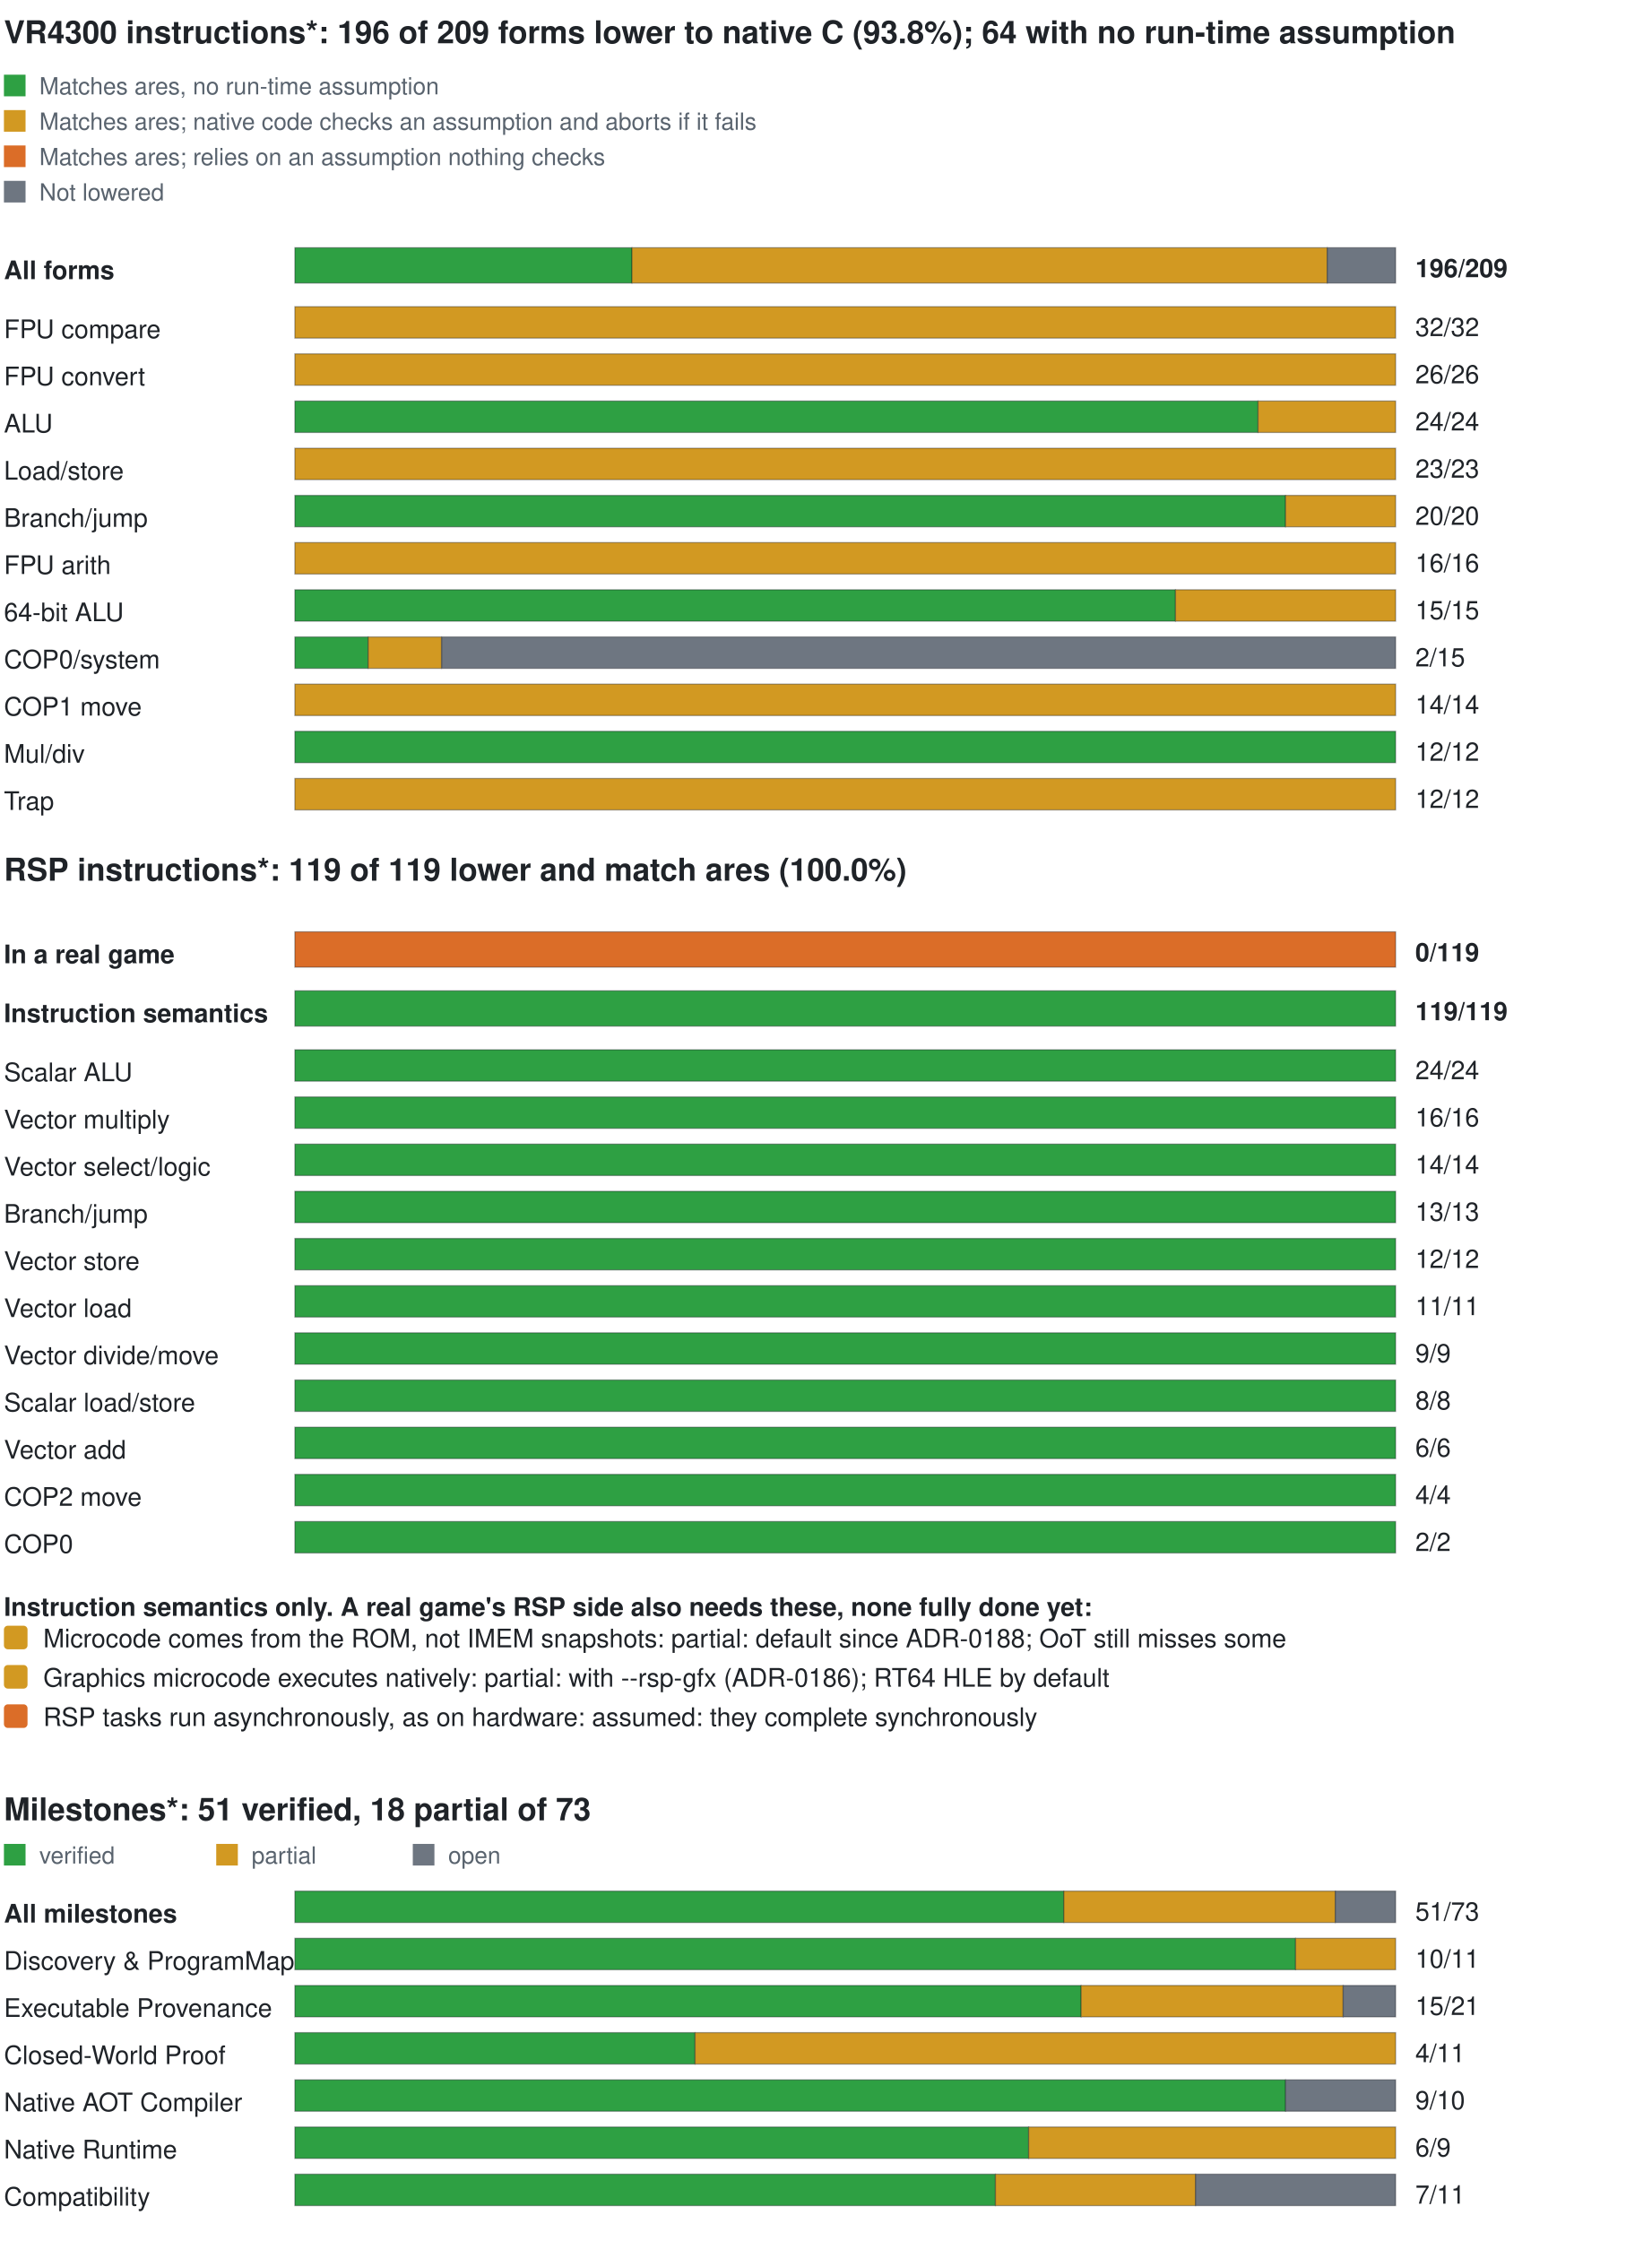
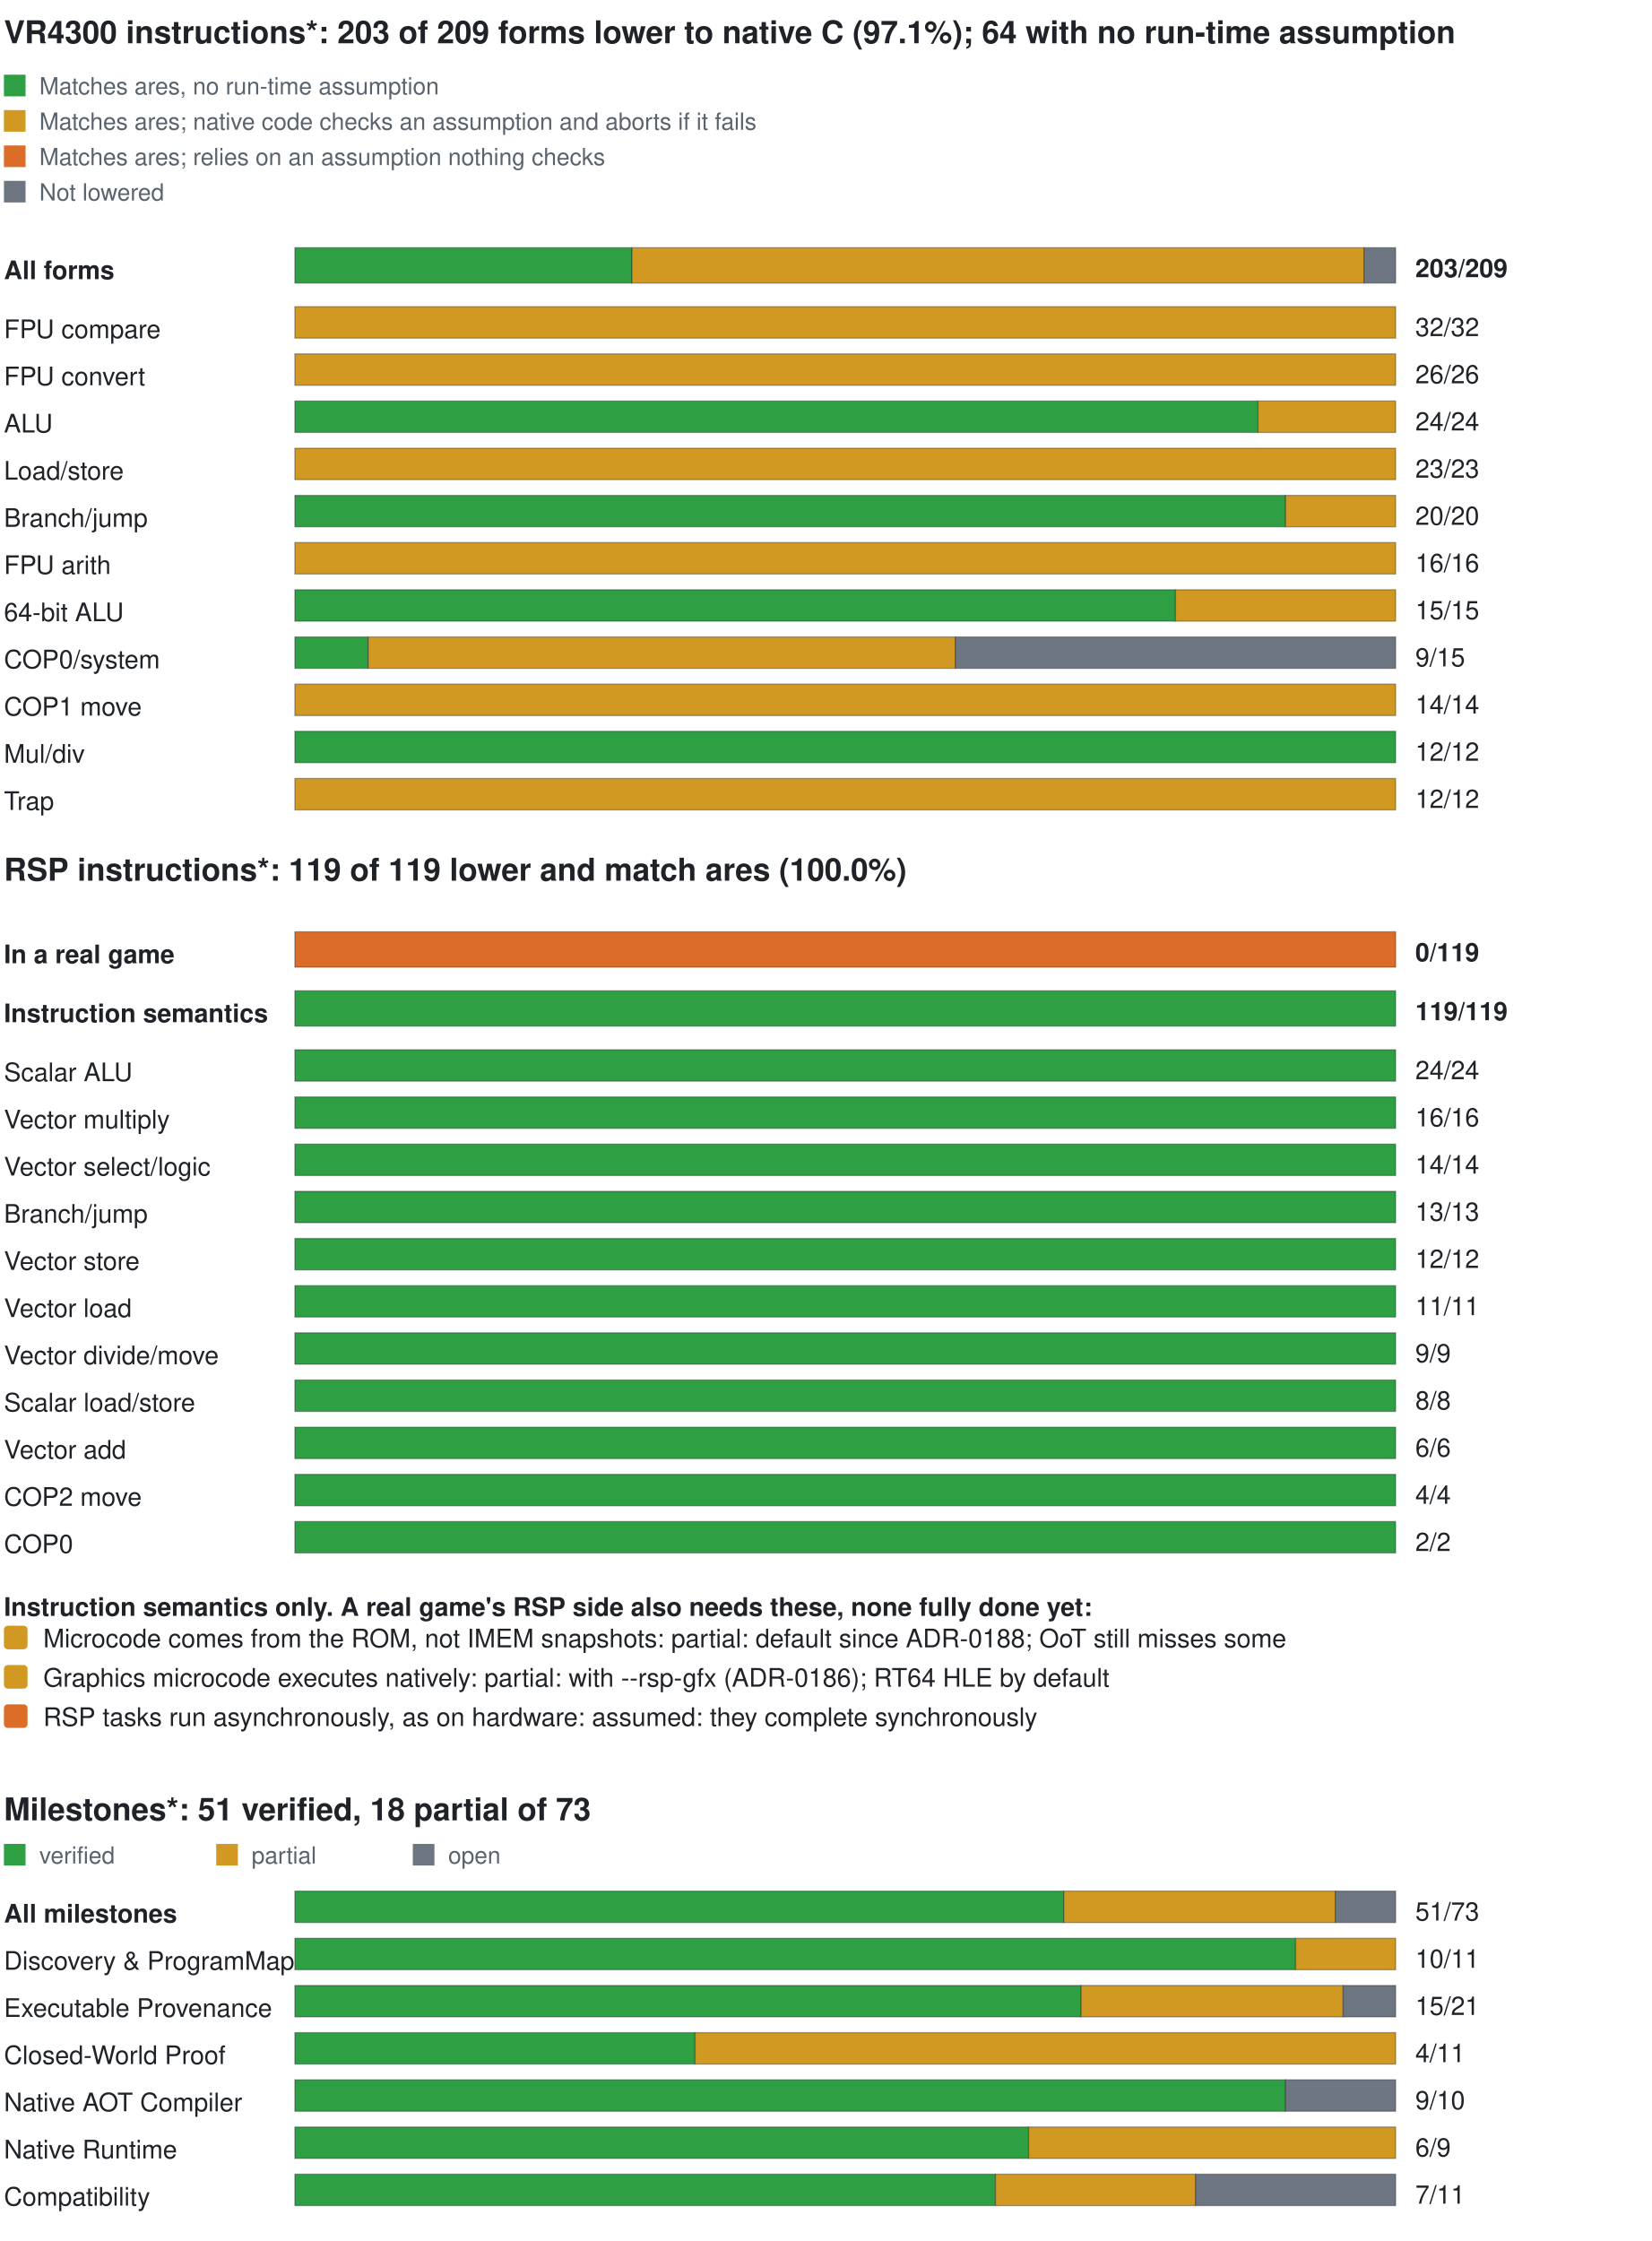
<svg xmlns="http://www.w3.org/2000/svg" viewBox="0 0 840 1140" width="840" height="1140" role="img" aria-label="Plaid coverage and assumptions">
  <style>text{font-family:-apple-system,"Segoe UI",Helvetica,Arial,sans-serif;fill:#1f2328}.h{font-size:16px;font-weight:600}.b{font-size:13px;font-weight:600}.t{font-size:13px}.s{font-size:12px;fill:#59636e}@media (prefers-color-scheme:dark){text{fill:#e6edf3}.s{fill:#9198a1}}</style>
-   <text x="2" y="22" class="h">VR4300 instructions*: 196 of 209 forms lower to native C (93.8%); 64 with no run-time assumption</text>
+   <text x="2" y="22" class="h">VR4300 instructions*: 203 of 209 forms lower to native C (97.1%); 64 with no run-time assumption</text>
  <rect x="2" y="38" width="11" height="11" fill="#2ea043" />
  <text x="20" y="48" class="s">Matches ares, no run-time assumption</text>
  <rect x="2" y="56" width="11" height="11" fill="#d29922" />
  <text x="20" y="66" class="s">Matches ares; native code checks an assumption and aborts if it fails</text>
  <rect x="2" y="74" width="11" height="11" fill="#db6d28" />
  <text x="20" y="84" class="s">Matches ares; relies on an assumption nothing checks</text>
  <rect x="2" y="92" width="11" height="11" fill="#6e7681" />
  <text x="20" y="102" class="s">Not lowered</text>
  <text x="2" y="142" class="b">All forms</text>
  <rect x="150.0" y="126" width="171.5" height="18" fill="#2ea043" stroke="#0d1117" stroke-opacity=".35" stroke-width=".6" />
-   <rect x="321.5" y="126" width="353.7" height="18" fill="#d29922" stroke="#0d1117" stroke-opacity=".35" stroke-width=".6" />
-   <rect x="675.2" y="126" width="34.8" height="18" fill="#6e7681" stroke="#0d1117" stroke-opacity=".35" stroke-width=".6" />
-   <text x="720" y="141" class="b">196/209</text>
+   <rect x="321.5" y="126" width="372.4" height="18" fill="#d29922" stroke="#0d1117" stroke-opacity=".35" stroke-width=".6" />
+   <rect x="693.9" y="126" width="16.1" height="18" fill="#6e7681" stroke="#0d1117" stroke-opacity=".35" stroke-width=".6" />
+   <text x="720" y="141" class="b">203/209</text>
  <text x="2" y="172" class="t">FPU compare</text>
  <rect x="150.0" y="156" width="560.0" height="16" fill="#d29922" stroke="#0d1117" stroke-opacity=".35" stroke-width=".6" />
  <text x="720" y="171" class="t">32/32</text>
  <text x="2" y="196" class="t">FPU convert</text>
  <rect x="150.0" y="180" width="560.0" height="16" fill="#d29922" stroke="#0d1117" stroke-opacity=".35" stroke-width=".6" />
  <text x="720" y="195" class="t">26/26</text>
  <text x="2" y="220" class="t">ALU</text>
  <rect x="150.0" y="204" width="490.0" height="16" fill="#2ea043" stroke="#0d1117" stroke-opacity=".35" stroke-width=".6" />
  <rect x="640.0" y="204" width="70.0" height="16" fill="#d29922" stroke="#0d1117" stroke-opacity=".35" stroke-width=".6" />
  <text x="720" y="219" class="t">24/24</text>
  <text x="2" y="244" class="t">Load/store</text>
  <rect x="150.0" y="228" width="560.0" height="16" fill="#d29922" stroke="#0d1117" stroke-opacity=".35" stroke-width=".6" />
  <text x="720" y="243" class="t">23/23</text>
  <text x="2" y="268" class="t">Branch/jump</text>
  <rect x="150.0" y="252" width="504.0" height="16" fill="#2ea043" stroke="#0d1117" stroke-opacity=".35" stroke-width=".6" />
  <rect x="654.0" y="252" width="56.0" height="16" fill="#d29922" stroke="#0d1117" stroke-opacity=".35" stroke-width=".6" />
  <text x="720" y="267" class="t">20/20</text>
  <text x="2" y="292" class="t">FPU arith</text>
  <rect x="150.0" y="276" width="560.0" height="16" fill="#d29922" stroke="#0d1117" stroke-opacity=".35" stroke-width=".6" />
  <text x="720" y="291" class="t">16/16</text>
  <text x="2" y="316" class="t">64-bit ALU</text>
  <rect x="150.0" y="300" width="448.0" height="16" fill="#2ea043" stroke="#0d1117" stroke-opacity=".35" stroke-width=".6" />
  <rect x="598.0" y="300" width="112.0" height="16" fill="#d29922" stroke="#0d1117" stroke-opacity=".35" stroke-width=".6" />
  <text x="720" y="315" class="t">15/15</text>
  <text x="2" y="340" class="t">COP0/system</text>
  <rect x="150.0" y="324" width="37.3" height="16" fill="#2ea043" stroke="#0d1117" stroke-opacity=".35" stroke-width=".6" />
-   <rect x="187.3" y="324" width="37.3" height="16" fill="#d29922" stroke="#0d1117" stroke-opacity=".35" stroke-width=".6" />
-   <rect x="224.7" y="324" width="485.3" height="16" fill="#6e7681" stroke="#0d1117" stroke-opacity=".35" stroke-width=".6" />
-   <text x="720" y="339" class="t">2/15</text>
+   <rect x="187.3" y="324" width="298.7" height="16" fill="#d29922" stroke="#0d1117" stroke-opacity=".35" stroke-width=".6" />
+   <rect x="486.0" y="324" width="224.0" height="16" fill="#6e7681" stroke="#0d1117" stroke-opacity=".35" stroke-width=".6" />
+   <text x="720" y="339" class="t">9/15</text>
  <text x="2" y="364" class="t">COP1 move</text>
  <rect x="150.0" y="348" width="560.0" height="16" fill="#d29922" stroke="#0d1117" stroke-opacity=".35" stroke-width=".6" />
  <text x="720" y="363" class="t">14/14</text>
  <text x="2" y="388" class="t">Mul/div</text>
  <rect x="150.0" y="372" width="560.0" height="16" fill="#2ea043" stroke="#0d1117" stroke-opacity=".35" stroke-width=".6" />
  <text x="720" y="387" class="t">12/12</text>
  <text x="2" y="412" class="t">Trap</text>
  <rect x="150.0" y="396" width="560.0" height="16" fill="#d29922" stroke="#0d1117" stroke-opacity=".35" stroke-width=".6" />
  <text x="720" y="411" class="t">12/12</text>
  <text x="2" y="448" class="h">RSP instructions*: 119 of 119 lower and match ares (100.0%)</text>
  <text x="2" y="490" class="b">In a real game</text>
  <rect x="150.0" y="474" width="560.0" height="18" fill="#db6d28" stroke="#0d1117" stroke-opacity=".35" stroke-width=".6" />
  <text x="720" y="489" class="b">0/119</text>
  <text x="2" y="520" class="b">Instruction semantics</text>
  <rect x="150.0" y="504" width="560.0" height="18" fill="#2ea043" stroke="#0d1117" stroke-opacity=".35" stroke-width=".6" />
  <text x="720" y="519" class="b">119/119</text>
  <text x="2" y="550" class="t">Scalar ALU</text>
  <rect x="150.0" y="534" width="560.0" height="16" fill="#2ea043" stroke="#0d1117" stroke-opacity=".35" stroke-width=".6" />
  <text x="720" y="549" class="t">24/24</text>
  <text x="2" y="574" class="t">Vector multiply</text>
  <rect x="150.0" y="558" width="560.0" height="16" fill="#2ea043" stroke="#0d1117" stroke-opacity=".35" stroke-width=".6" />
  <text x="720" y="573" class="t">16/16</text>
  <text x="2" y="598" class="t">Vector select/logic</text>
  <rect x="150.0" y="582" width="560.0" height="16" fill="#2ea043" stroke="#0d1117" stroke-opacity=".35" stroke-width=".6" />
  <text x="720" y="597" class="t">14/14</text>
  <text x="2" y="622" class="t">Branch/jump</text>
  <rect x="150.0" y="606" width="560.0" height="16" fill="#2ea043" stroke="#0d1117" stroke-opacity=".35" stroke-width=".6" />
  <text x="720" y="621" class="t">13/13</text>
  <text x="2" y="646" class="t">Vector store</text>
  <rect x="150.0" y="630" width="560.0" height="16" fill="#2ea043" stroke="#0d1117" stroke-opacity=".35" stroke-width=".6" />
  <text x="720" y="645" class="t">12/12</text>
  <text x="2" y="670" class="t">Vector load</text>
  <rect x="150.0" y="654" width="560.0" height="16" fill="#2ea043" stroke="#0d1117" stroke-opacity=".35" stroke-width=".6" />
  <text x="720" y="669" class="t">11/11</text>
  <text x="2" y="694" class="t">Vector divide/move</text>
  <rect x="150.0" y="678" width="560.0" height="16" fill="#2ea043" stroke="#0d1117" stroke-opacity=".35" stroke-width=".6" />
  <text x="720" y="693" class="t">9/9</text>
  <text x="2" y="718" class="t">Scalar load/store</text>
  <rect x="150.0" y="702" width="560.0" height="16" fill="#2ea043" stroke="#0d1117" stroke-opacity=".35" stroke-width=".6" />
  <text x="720" y="717" class="t">8/8</text>
  <text x="2" y="742" class="t">Vector add</text>
  <rect x="150.0" y="726" width="560.0" height="16" fill="#2ea043" stroke="#0d1117" stroke-opacity=".35" stroke-width=".6" />
  <text x="720" y="741" class="t">6/6</text>
  <text x="2" y="766" class="t">COP2 move</text>
  <rect x="150.0" y="750" width="560.0" height="16" fill="#2ea043" stroke="#0d1117" stroke-opacity=".35" stroke-width=".6" />
  <text x="720" y="765" class="t">4/4</text>
  <text x="2" y="790" class="t">COP0</text>
  <rect x="150.0" y="774" width="560.0" height="16" fill="#2ea043" stroke="#0d1117" stroke-opacity=".35" stroke-width=".6" />
  <text x="720" y="789" class="t">2/2</text>
  <text x="2" y="822" class="b">Instruction semantics only. A real game's RSP side also needs these, none fully done yet:</text>
  <rect x="2" y="827" width="12" height="12" rx="2" fill="#d29922" />
  <text x="22" y="838" class="t">Microcode comes from the ROM, not IMEM snapshots: partial: default since ADR-0188; OoT still misses some</text>
  <rect x="2" y="847" width="12" height="12" rx="2" fill="#d29922" />
  <text x="22" y="858" class="t">Graphics microcode executes natively: partial: with --rsp-gfx (ADR-0186); RT64 HLE by default</text>
  <rect x="2" y="867" width="12" height="12" rx="2" fill="#db6d28" />
  <text x="22" y="878" class="t">RSP tasks run asynchronously, as on hardware: assumed: they complete synchronously</text>
  <text x="2" y="926" class="h">Milestones*: 51 verified, 18 partial of 73</text>
  <rect x="2" y="938" width="11" height="11" fill="#2ea043" />
  <text x="20" y="948" class="s">verified</text>
  <rect x="110" y="938" width="11" height="11" fill="#d29922" />
  <text x="128" y="948" class="s">partial</text>
  <rect x="210" y="938" width="11" height="11" fill="#6e7681" />
  <text x="228" y="948" class="s">open</text>
  <text x="2" y="978" class="b">All milestones</text>
  <rect x="150.0" y="962" width="391.2" height="16" fill="#2ea043" stroke="#0d1117" stroke-opacity=".35" stroke-width=".6" />
  <rect x="541.2" y="962" width="138.1" height="16" fill="#d29922" stroke="#0d1117" stroke-opacity=".35" stroke-width=".6" />
  <rect x="679.3" y="962" width="30.7" height="16" fill="#6e7681" stroke="#0d1117" stroke-opacity=".35" stroke-width=".6" />
  <text x="720" y="977" class="t">51/73</text>
  <text x="2" y="1002" class="t">Discovery &amp; ProgramMap</text>
  <rect x="150.0" y="986" width="509.1" height="16" fill="#2ea043" stroke="#0d1117" stroke-opacity=".35" stroke-width=".6" />
  <rect x="659.1" y="986" width="50.9" height="16" fill="#d29922" stroke="#0d1117" stroke-opacity=".35" stroke-width=".6" />
  <text x="720" y="1001" class="t">10/11</text>
  <text x="2" y="1026" class="t">Executable Provenance</text>
  <rect x="150.0" y="1010" width="400.0" height="16" fill="#2ea043" stroke="#0d1117" stroke-opacity=".35" stroke-width=".6" />
  <rect x="550.0" y="1010" width="133.3" height="16" fill="#d29922" stroke="#0d1117" stroke-opacity=".35" stroke-width=".6" />
  <rect x="683.3" y="1010" width="26.7" height="16" fill="#6e7681" stroke="#0d1117" stroke-opacity=".35" stroke-width=".6" />
  <text x="720" y="1025" class="t">15/21</text>
  <text x="2" y="1050" class="t">Closed-World Proof</text>
  <rect x="150.0" y="1034" width="203.6" height="16" fill="#2ea043" stroke="#0d1117" stroke-opacity=".35" stroke-width=".6" />
  <rect x="353.6" y="1034" width="356.4" height="16" fill="#d29922" stroke="#0d1117" stroke-opacity=".35" stroke-width=".6" />
  <text x="720" y="1049" class="t">4/11</text>
  <text x="2" y="1074" class="t">Native AOT Compiler</text>
  <rect x="150.0" y="1058" width="504.0" height="16" fill="#2ea043" stroke="#0d1117" stroke-opacity=".35" stroke-width=".6" />
  <rect x="654.0" y="1058" width="56.0" height="16" fill="#6e7681" stroke="#0d1117" stroke-opacity=".35" stroke-width=".6" />
  <text x="720" y="1073" class="t">9/10</text>
  <text x="2" y="1098" class="t">Native Runtime</text>
  <rect x="150.0" y="1082" width="373.3" height="16" fill="#2ea043" stroke="#0d1117" stroke-opacity=".35" stroke-width=".6" />
  <rect x="523.3" y="1082" width="186.7" height="16" fill="#d29922" stroke="#0d1117" stroke-opacity=".35" stroke-width=".6" />
  <text x="720" y="1097" class="t">6/9</text>
  <text x="2" y="1122" class="t">Compatibility</text>
  <rect x="150.0" y="1106" width="356.4" height="16" fill="#2ea043" stroke="#0d1117" stroke-opacity=".35" stroke-width=".6" />
  <rect x="506.4" y="1106" width="101.8" height="16" fill="#d29922" stroke="#0d1117" stroke-opacity=".35" stroke-width=".6" />
  <rect x="608.2" y="1106" width="101.8" height="16" fill="#6e7681" stroke="#0d1117" stroke-opacity=".35" stroke-width=".6" />
  <text x="720" y="1121" class="t">7/11</text>
</svg>
